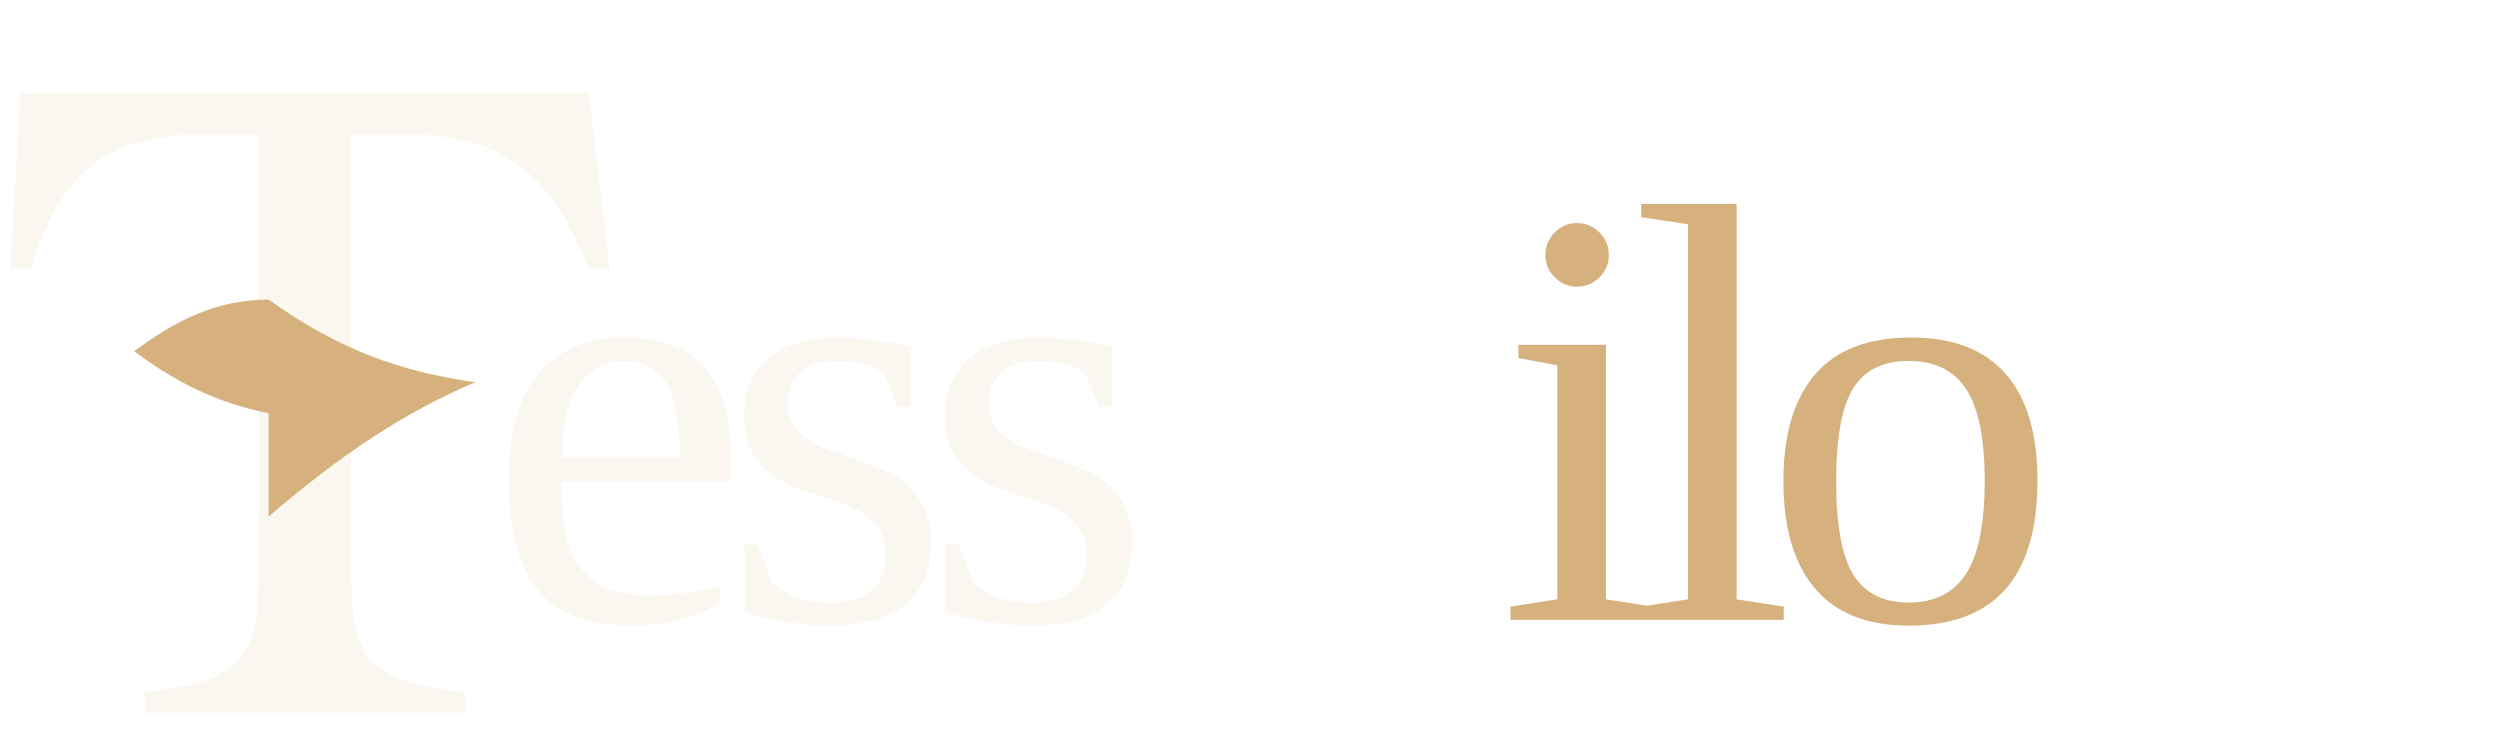
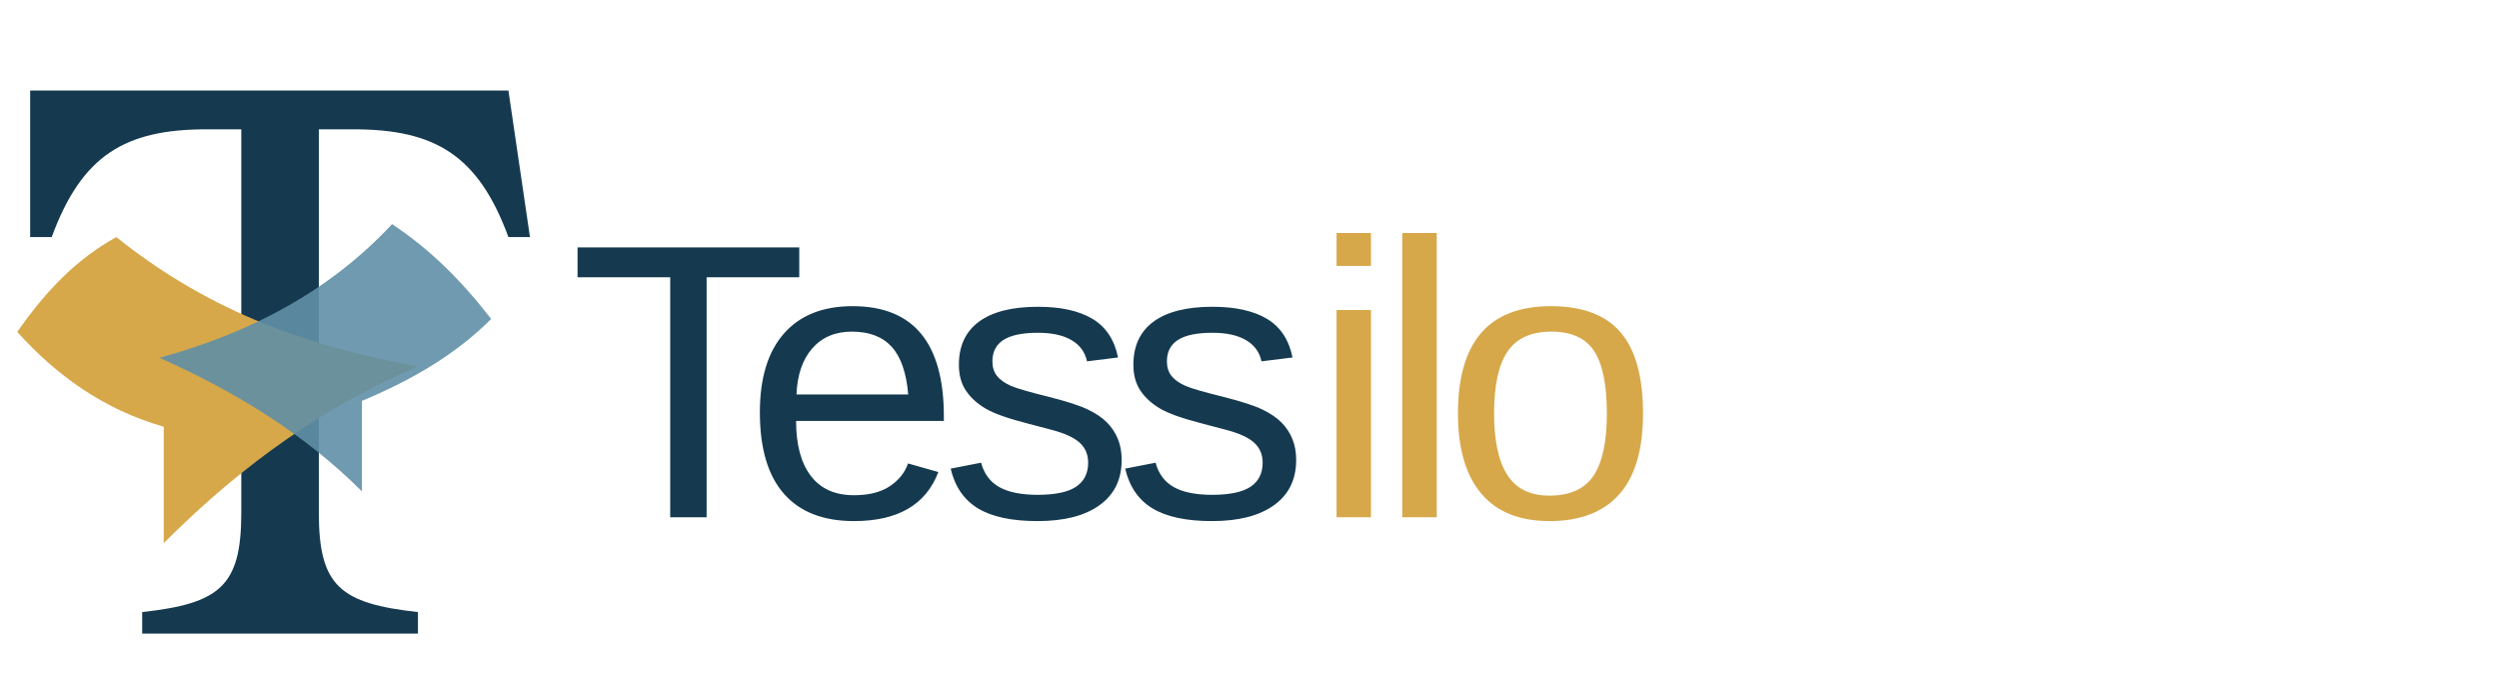
- <svg xmlns="http://www.w3.org/2000/svg" viewBox="0 0 242 72" role="img" aria-labelledby="title">
-   <g fill="#faf7f0">
-     <path d="M2 9h55l2 17h-2C53 16 48 13 39 13h-5v43c0 8 2 10 11 11v2H14v-2c9-1 11-3 11-11V13h-5C11 13 6 16 3 26H1L2 9Z" />
-     <text x="47" y="60" font-family="Georgia, 'Times New Roman', serif" font-size="58" letter-spacing="-3.1">ess</text>
-     <text x="145" y="60" font-family="Georgia, 'Times New Roman', serif" font-size="58" letter-spacing="-3.4" fill="#d6b17e">ilo</text>
+ <svg xmlns="http://www.w3.org/2000/svg" viewBox="0 0 580 160" role="img" aria-labelledby="title">
+   <g fill="#153a50">
+     <path d="M7 21h111l5 34h-5c-7-19-17-25-36-25h-8v89c0 17 5 21 23 23v5H33v-5c18-2 23-6 23-23V30h-8c-19 0-29 6-36 25H7V21Z" />
+     <text x="132" y="120" font-family="Avenir Next, Helvetica Neue, Arial, sans-serif" font-size="91" font-weight="500" letter-spacing="-5">Tess<tspan fill="#d7a84a">ilo</tspan>
+     </text>
  </g>
-   <path d="M26 29c7 5 13 7 20 8-7 3-13 7-20 13V40c-5-1-9-3-13-6 4-3 8-5 13-5Z" fill="#d6b17e" />
+   <path d="M27 55c20 16 42 25 70 30-21 9-40 22-59 41V99C24 95 13 87 4 77c7-10 14-17 23-22Z" fill="#d7a84a" />
+   <path d="M91 52c-14 15-32 25-54 31 18 8 34 18 47 31V93c12-5 22-11 30-19-7-9-14-16-23-22Z" fill="#5f8fa6" opacity=".9" />
</svg>
